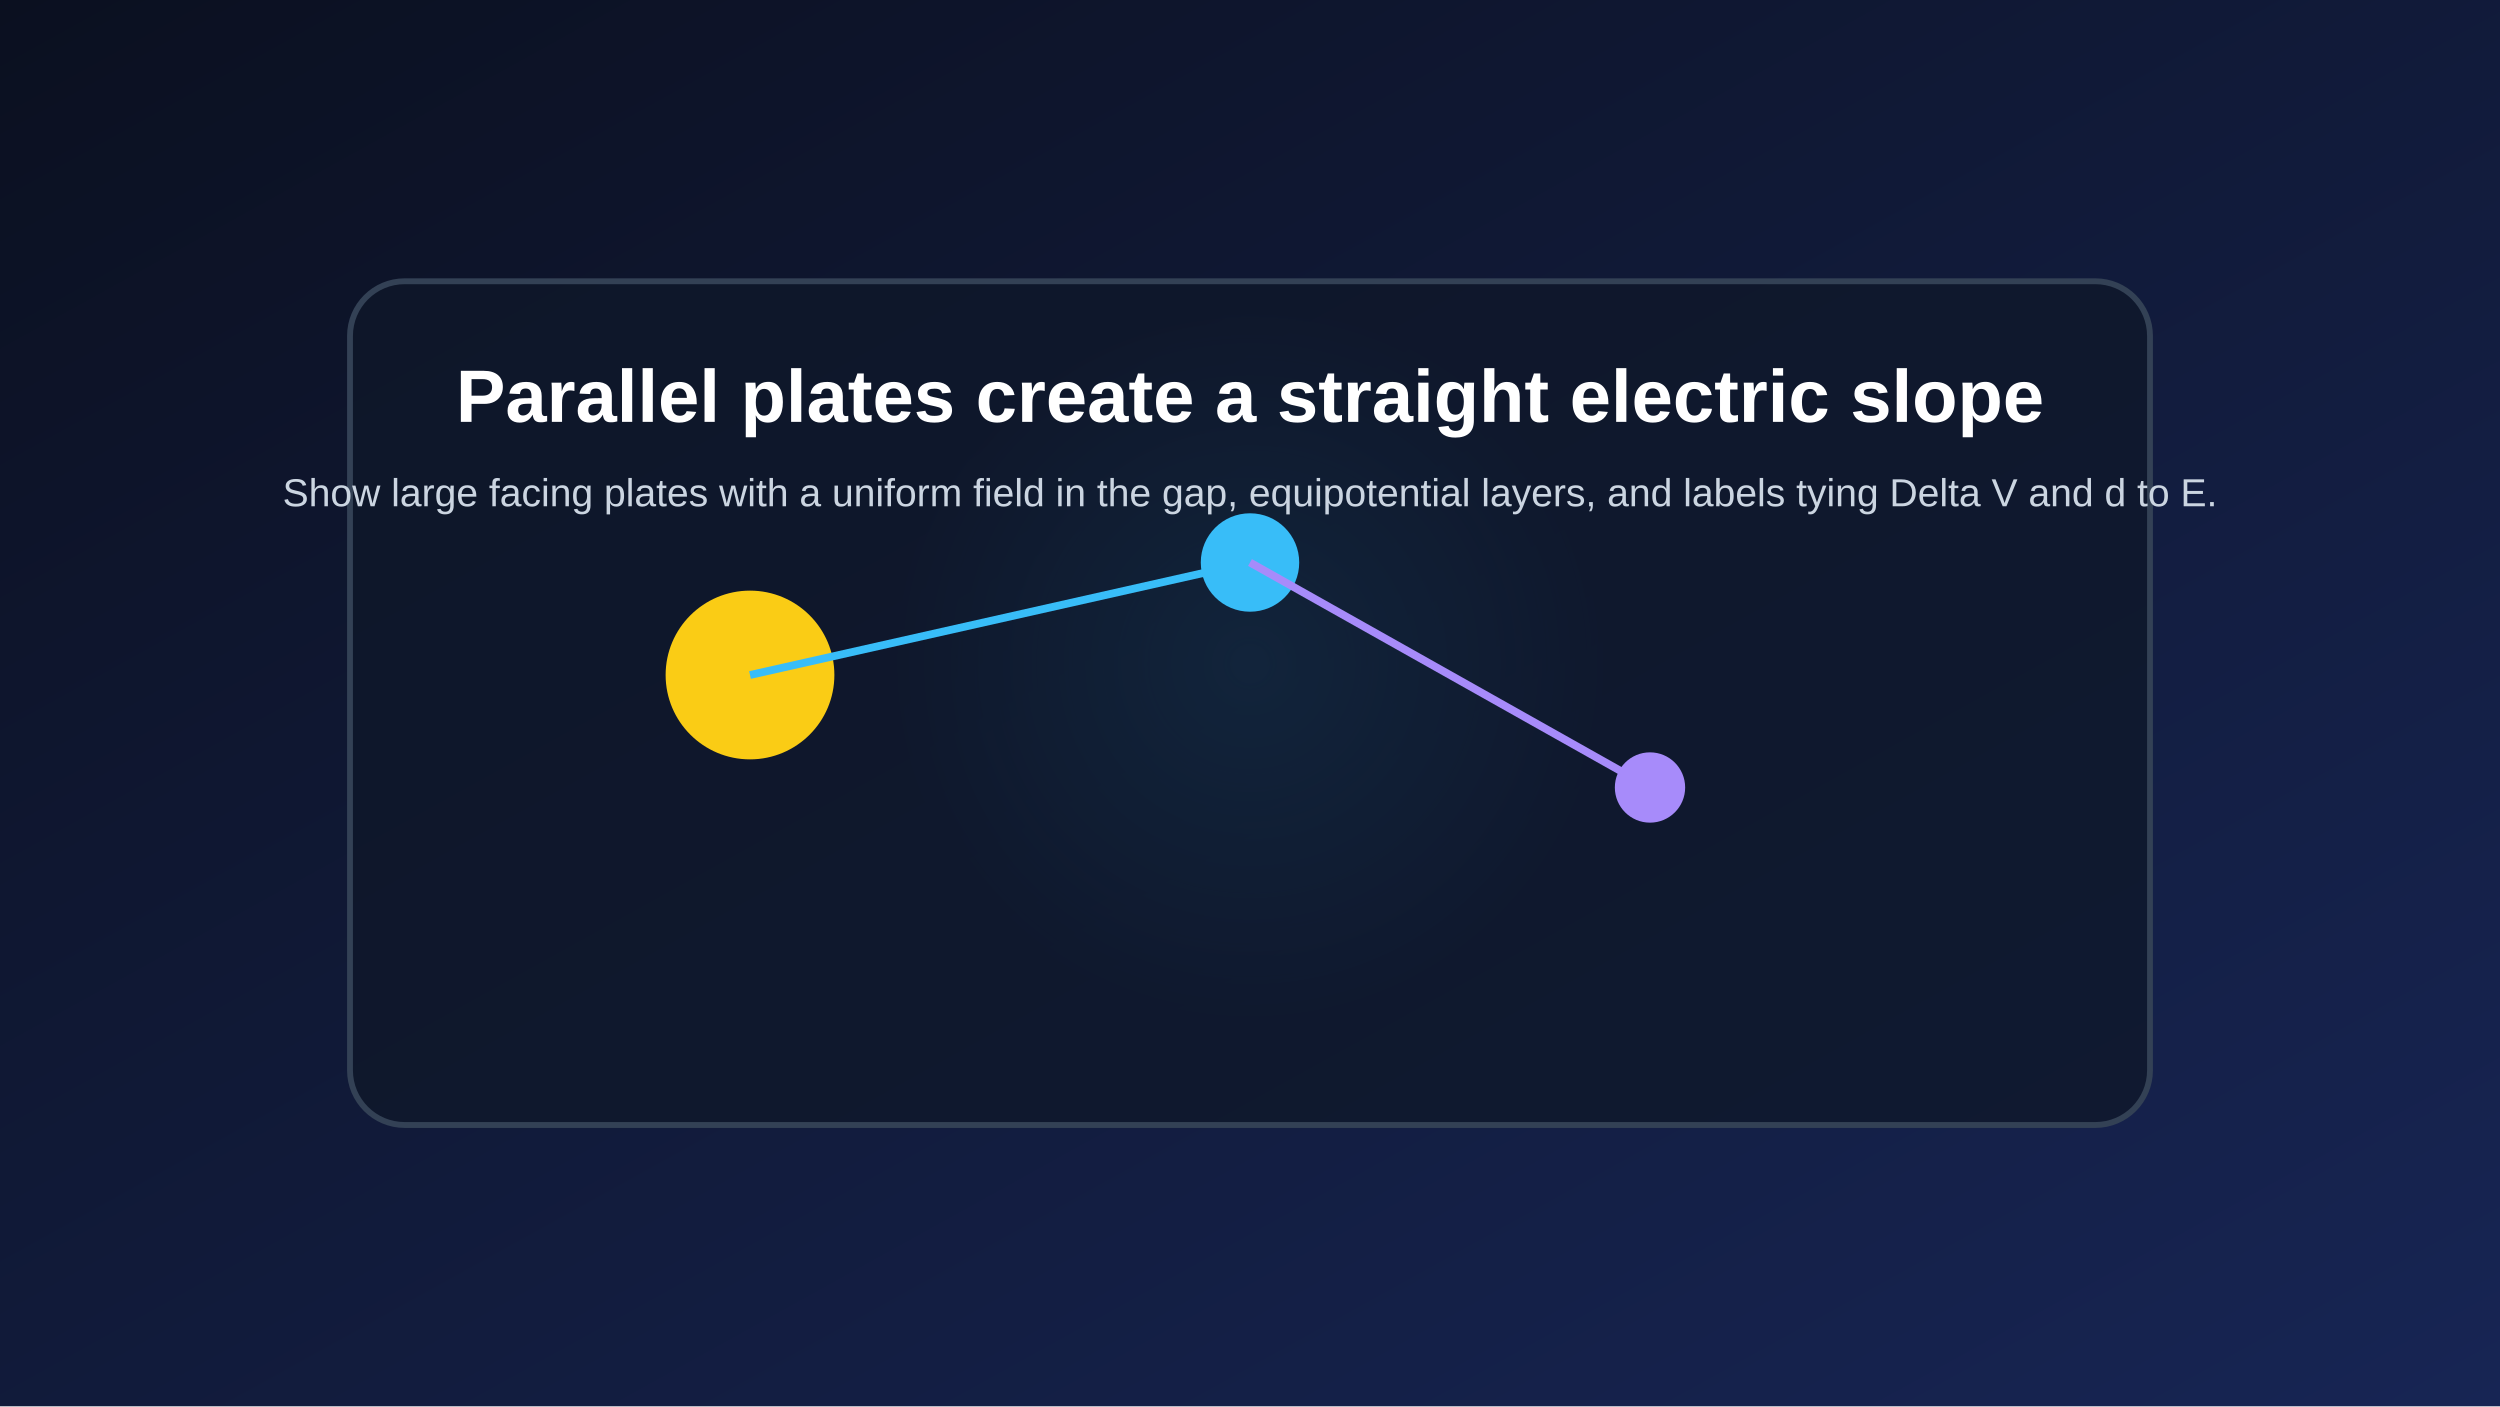
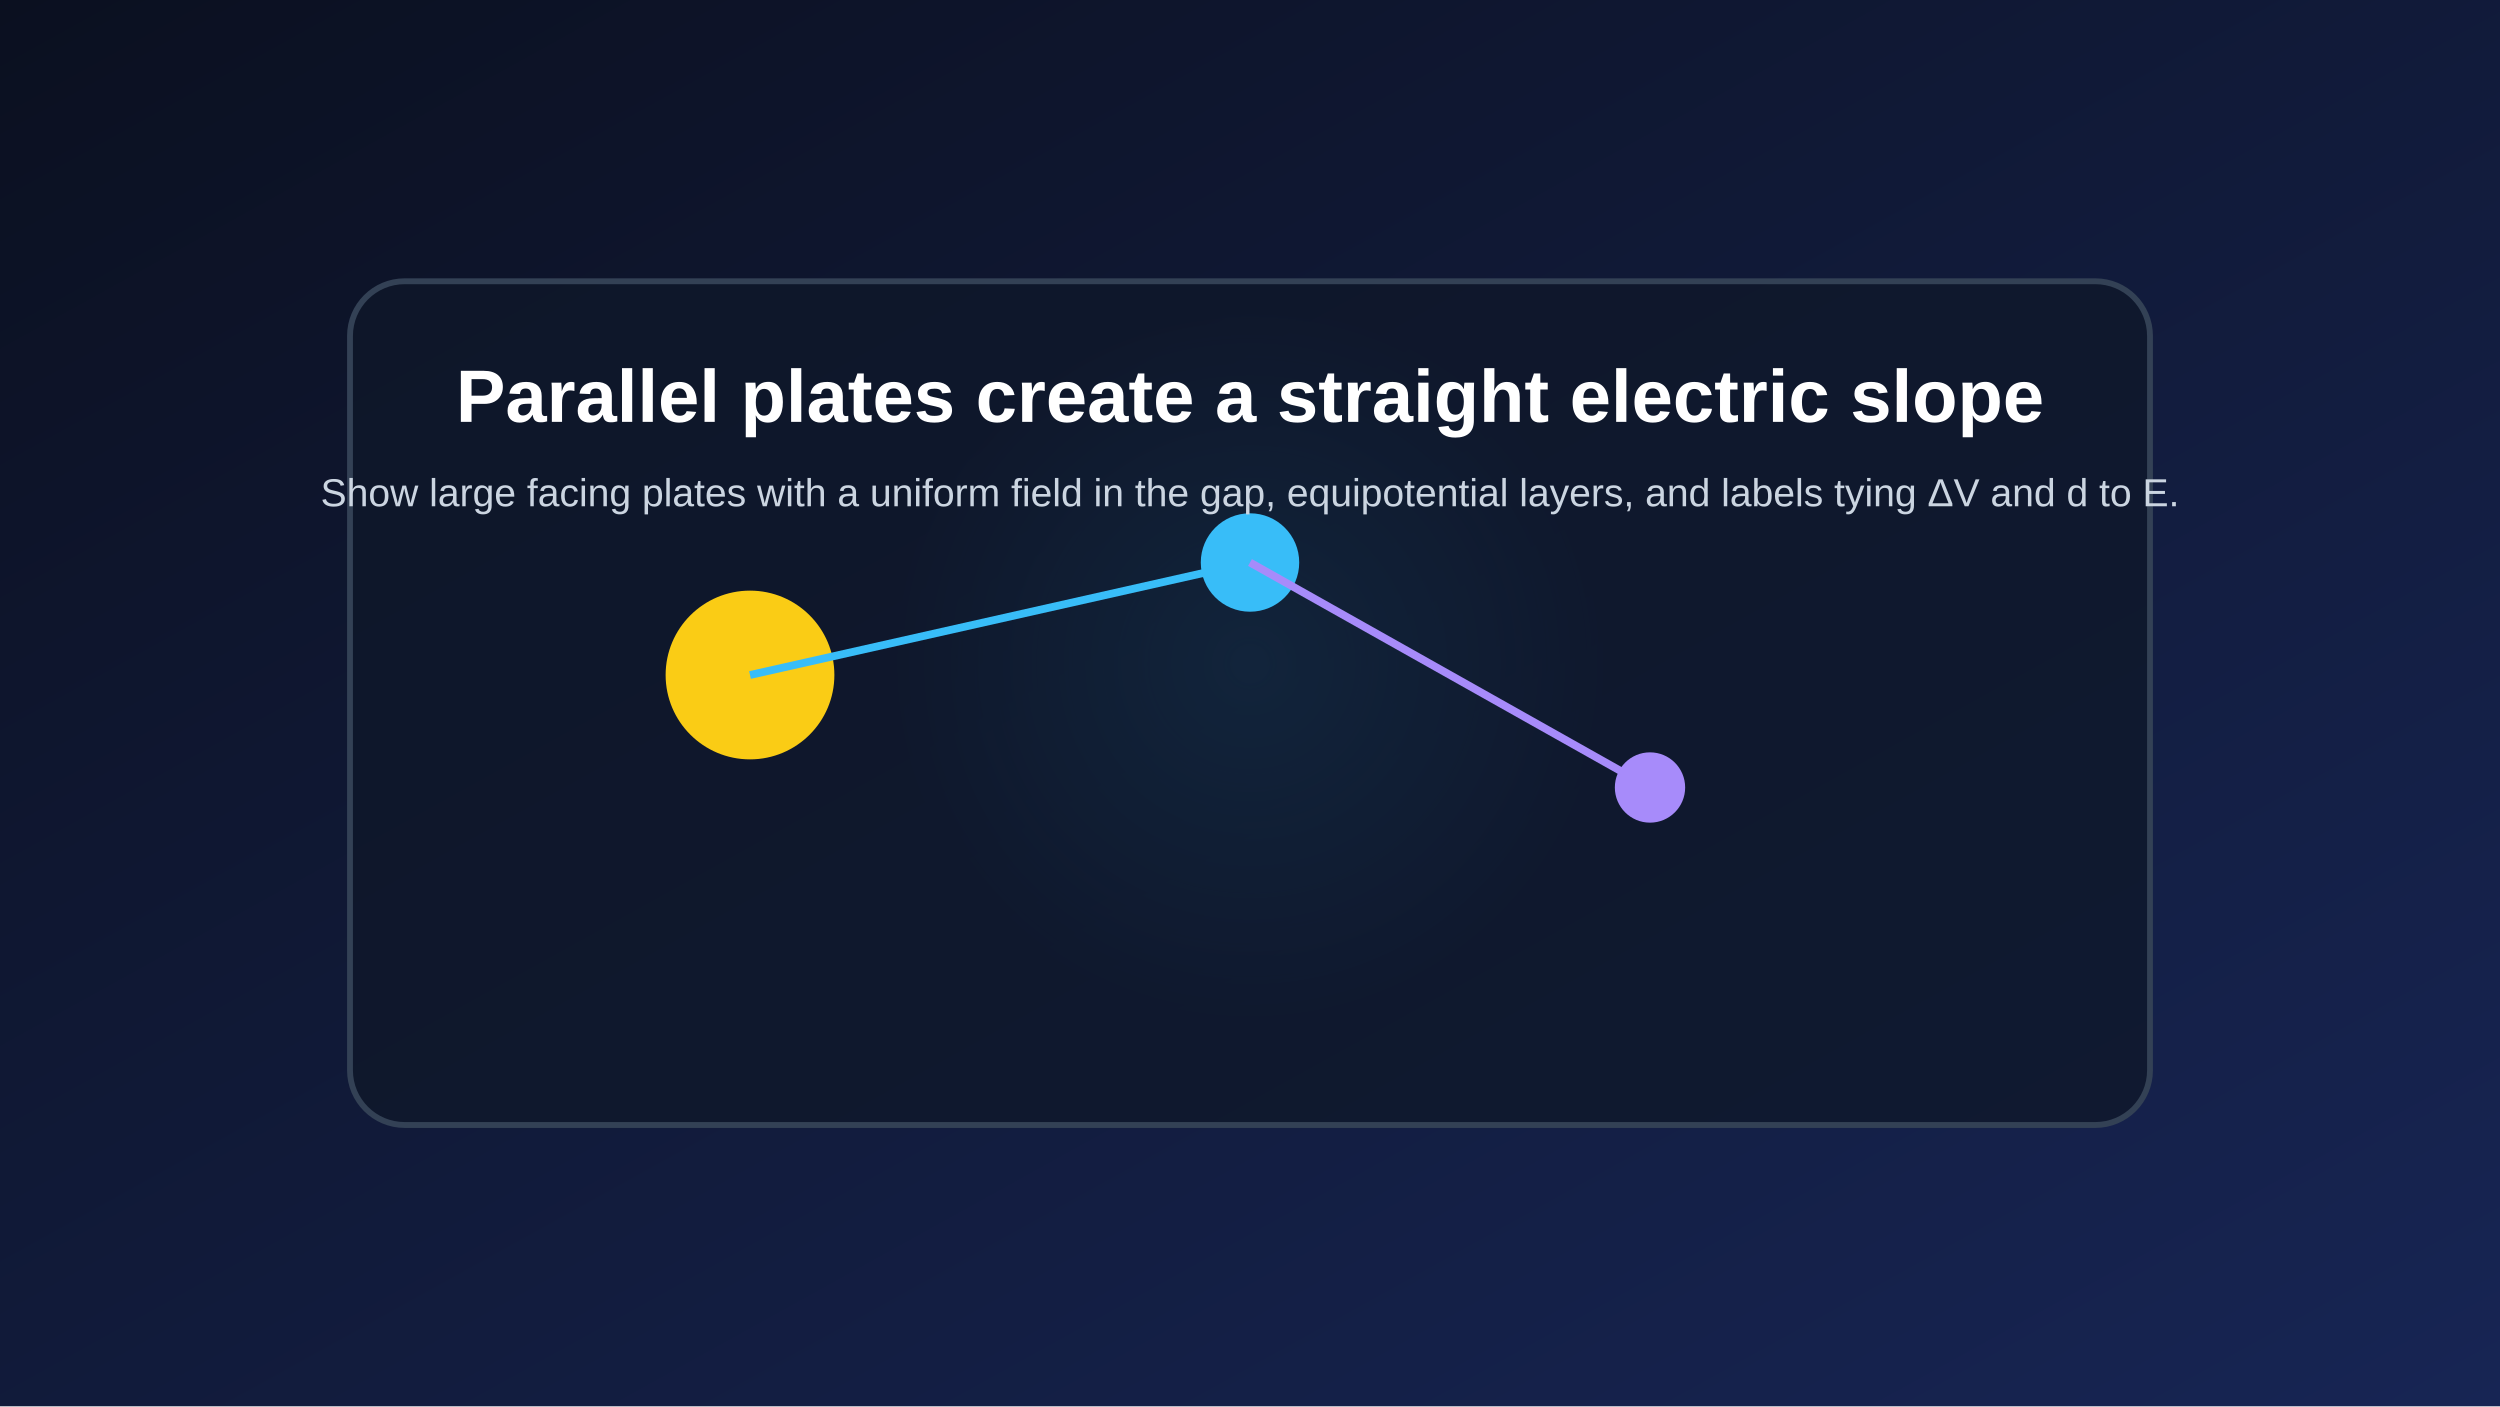
<svg xmlns="http://www.w3.org/2000/svg" width="1280" height="720" viewBox="0 0 1280 720">
  <defs>
    <linearGradient id="bg" x1="0" x2="1" y1="0" y2="1">
      <stop offset="0%" stop-color="#0b1020" />
      <stop offset="100%" stop-color="#172554" />
    </linearGradient>
    <radialGradient id="glow" cx="50%" cy="45%" r="45%">
      <stop offset="0%" stop-color="#38bdf8" stop-opacity="0.35" />
      <stop offset="100%" stop-color="#38bdf8" stop-opacity="0" />
    </radialGradient>
  </defs>
  <rect width="100%" height="100%" fill="url(#bg)" />
  <circle cx="640.0" cy="360.0" r="201.6" fill="url(#glow)" />
  <rect x="179.2" y="144.0" width="921.6" height="432.0" rx="28" fill="#0f172a" fill-opacity="0.78" stroke="#334155" stroke-width="3" />
  <circle cx="384.0" cy="345.6" r="43.2" fill="#facc15" />
  <circle cx="640.0" cy="288.0" r="25.2" fill="#38bdf8" />
  <circle cx="844.8" cy="403.2" r="18.0" fill="#a78bfa" />
  <line x1="384.0" y1="345.6" x2="640.0" y2="288.0" stroke="#38bdf8" stroke-width="4" />
  <line x1="640.0" y1="288.0" x2="844.8" y2="403.2" stroke="#a78bfa" stroke-width="4" />
  <text x="640.0" y="216.0" fill="white" text-anchor="middle" font-size="38" font-family="Arial" font-weight="bold">Parallel plates create a straight electric slope</text>
-   <text x="640.0" y="259.2" fill="#cbd5e1" text-anchor="middle" font-size="20" font-family="Arial">Show large facing plates with a uniform field in the gap, equipotential layers, and labels tying Delta V and d to E.</text>
+   <text x="640.0" y="259.2" fill="#cbd5e1" text-anchor="middle" font-size="20" font-family="Arial">Show large facing plates with a uniform field in the gap, equipotential layers, and labels tying ΔV and d to E.</text>
</svg>
